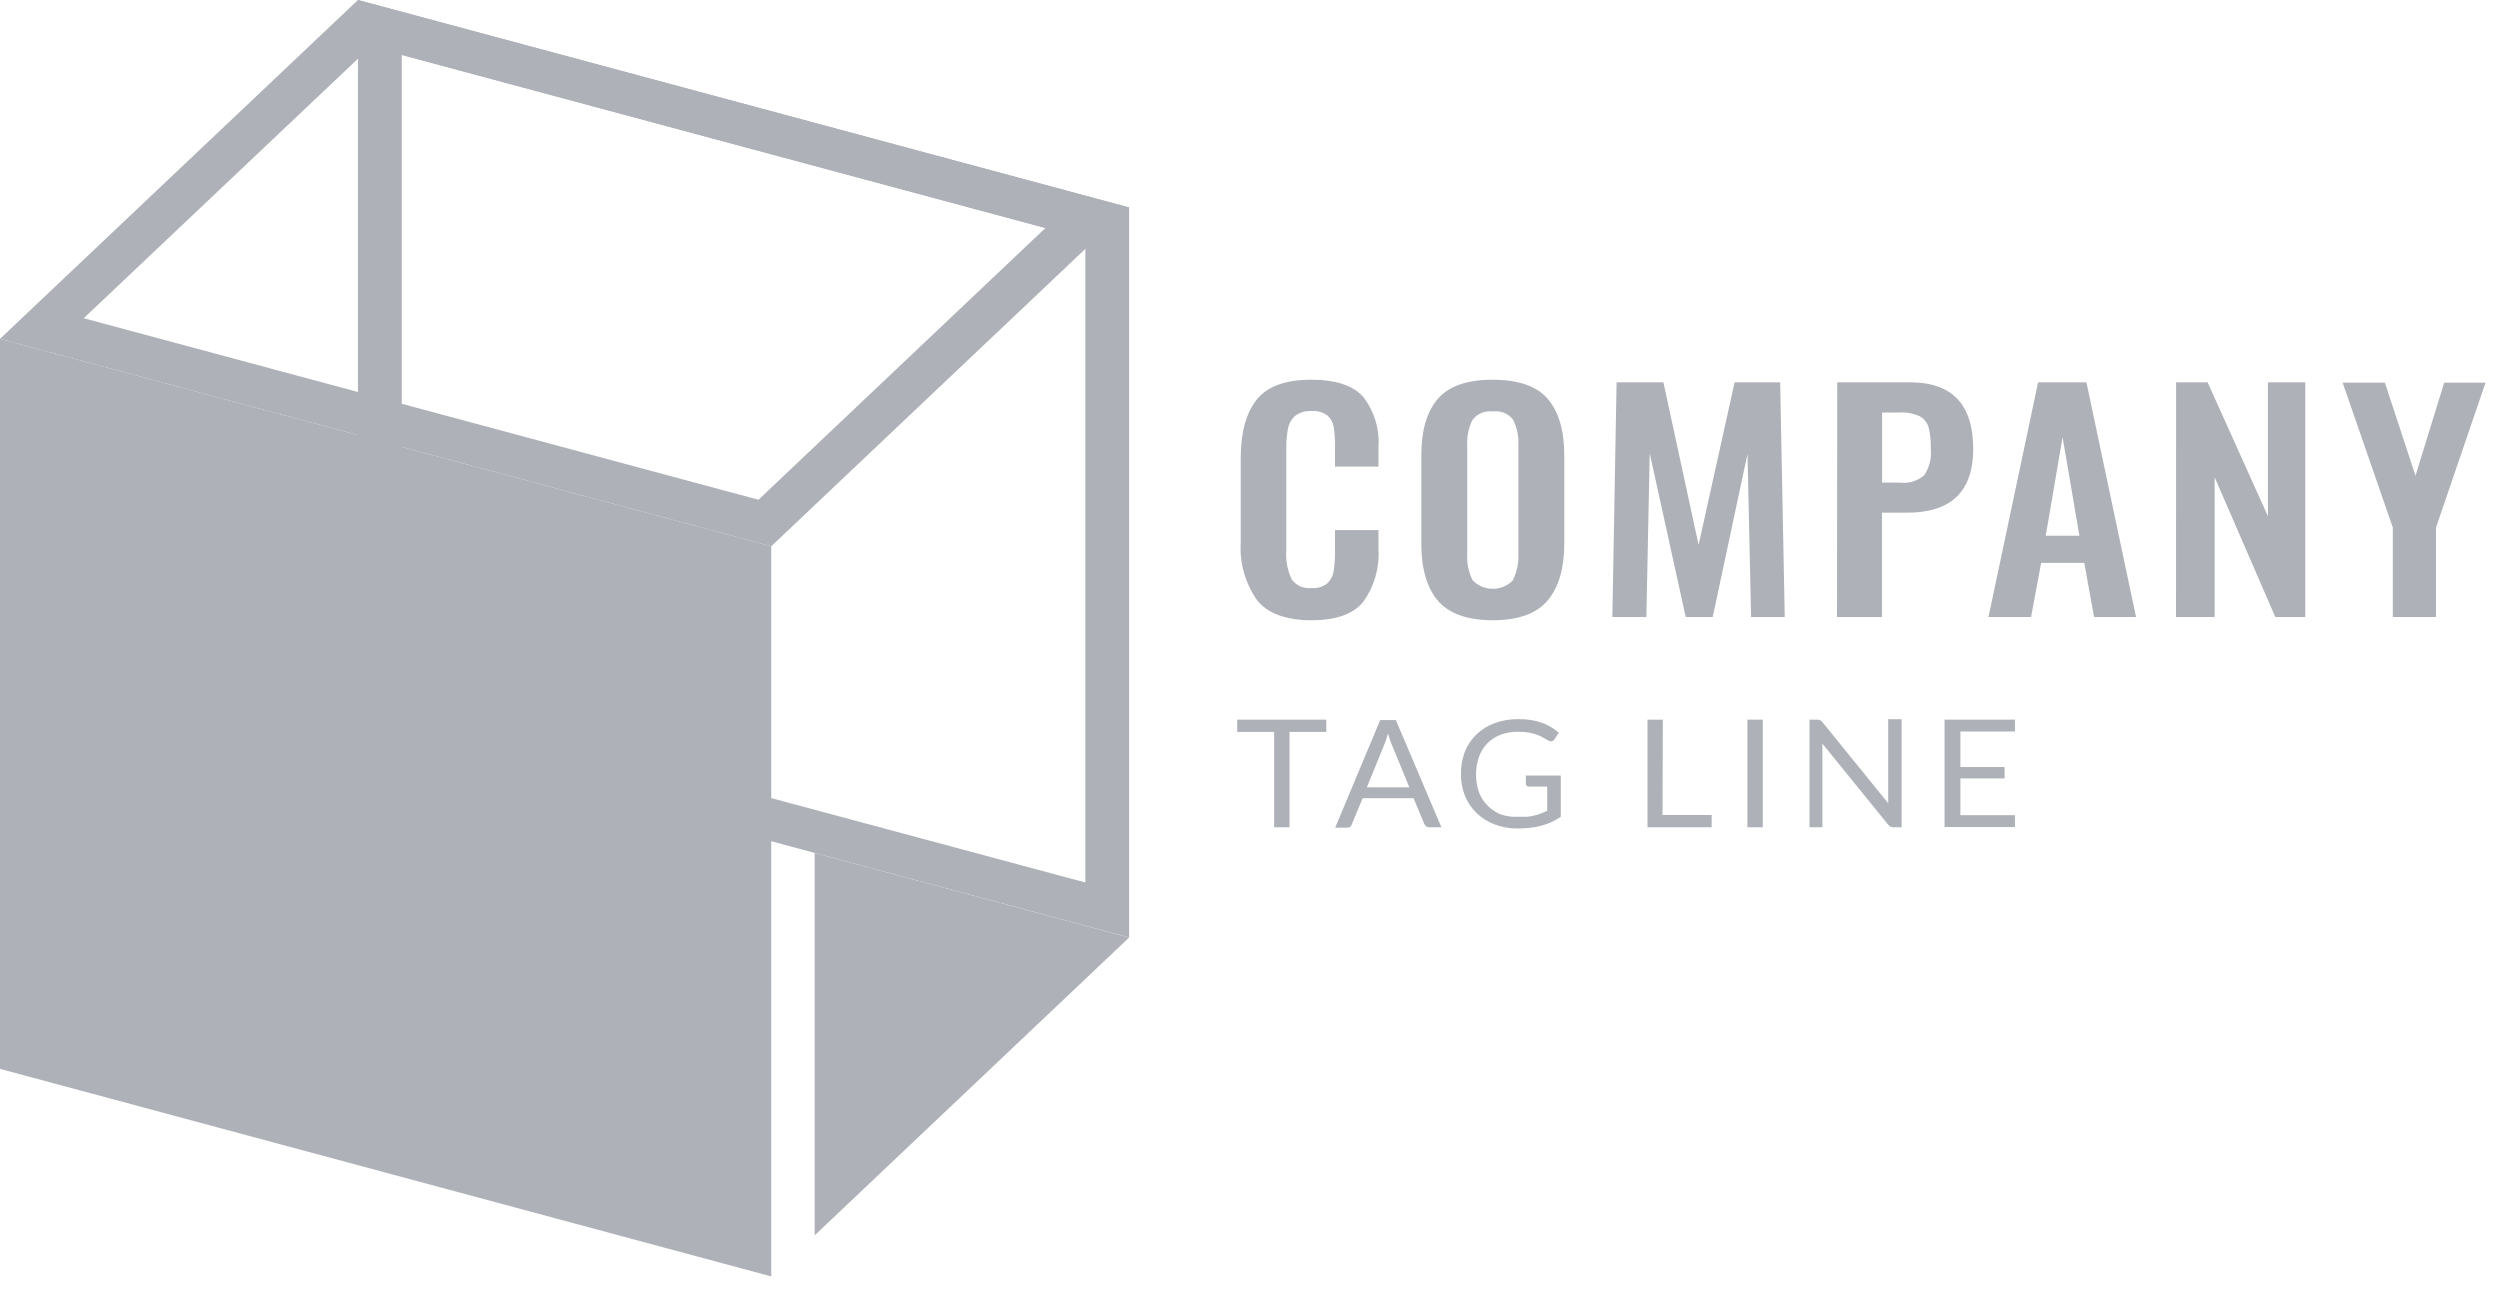
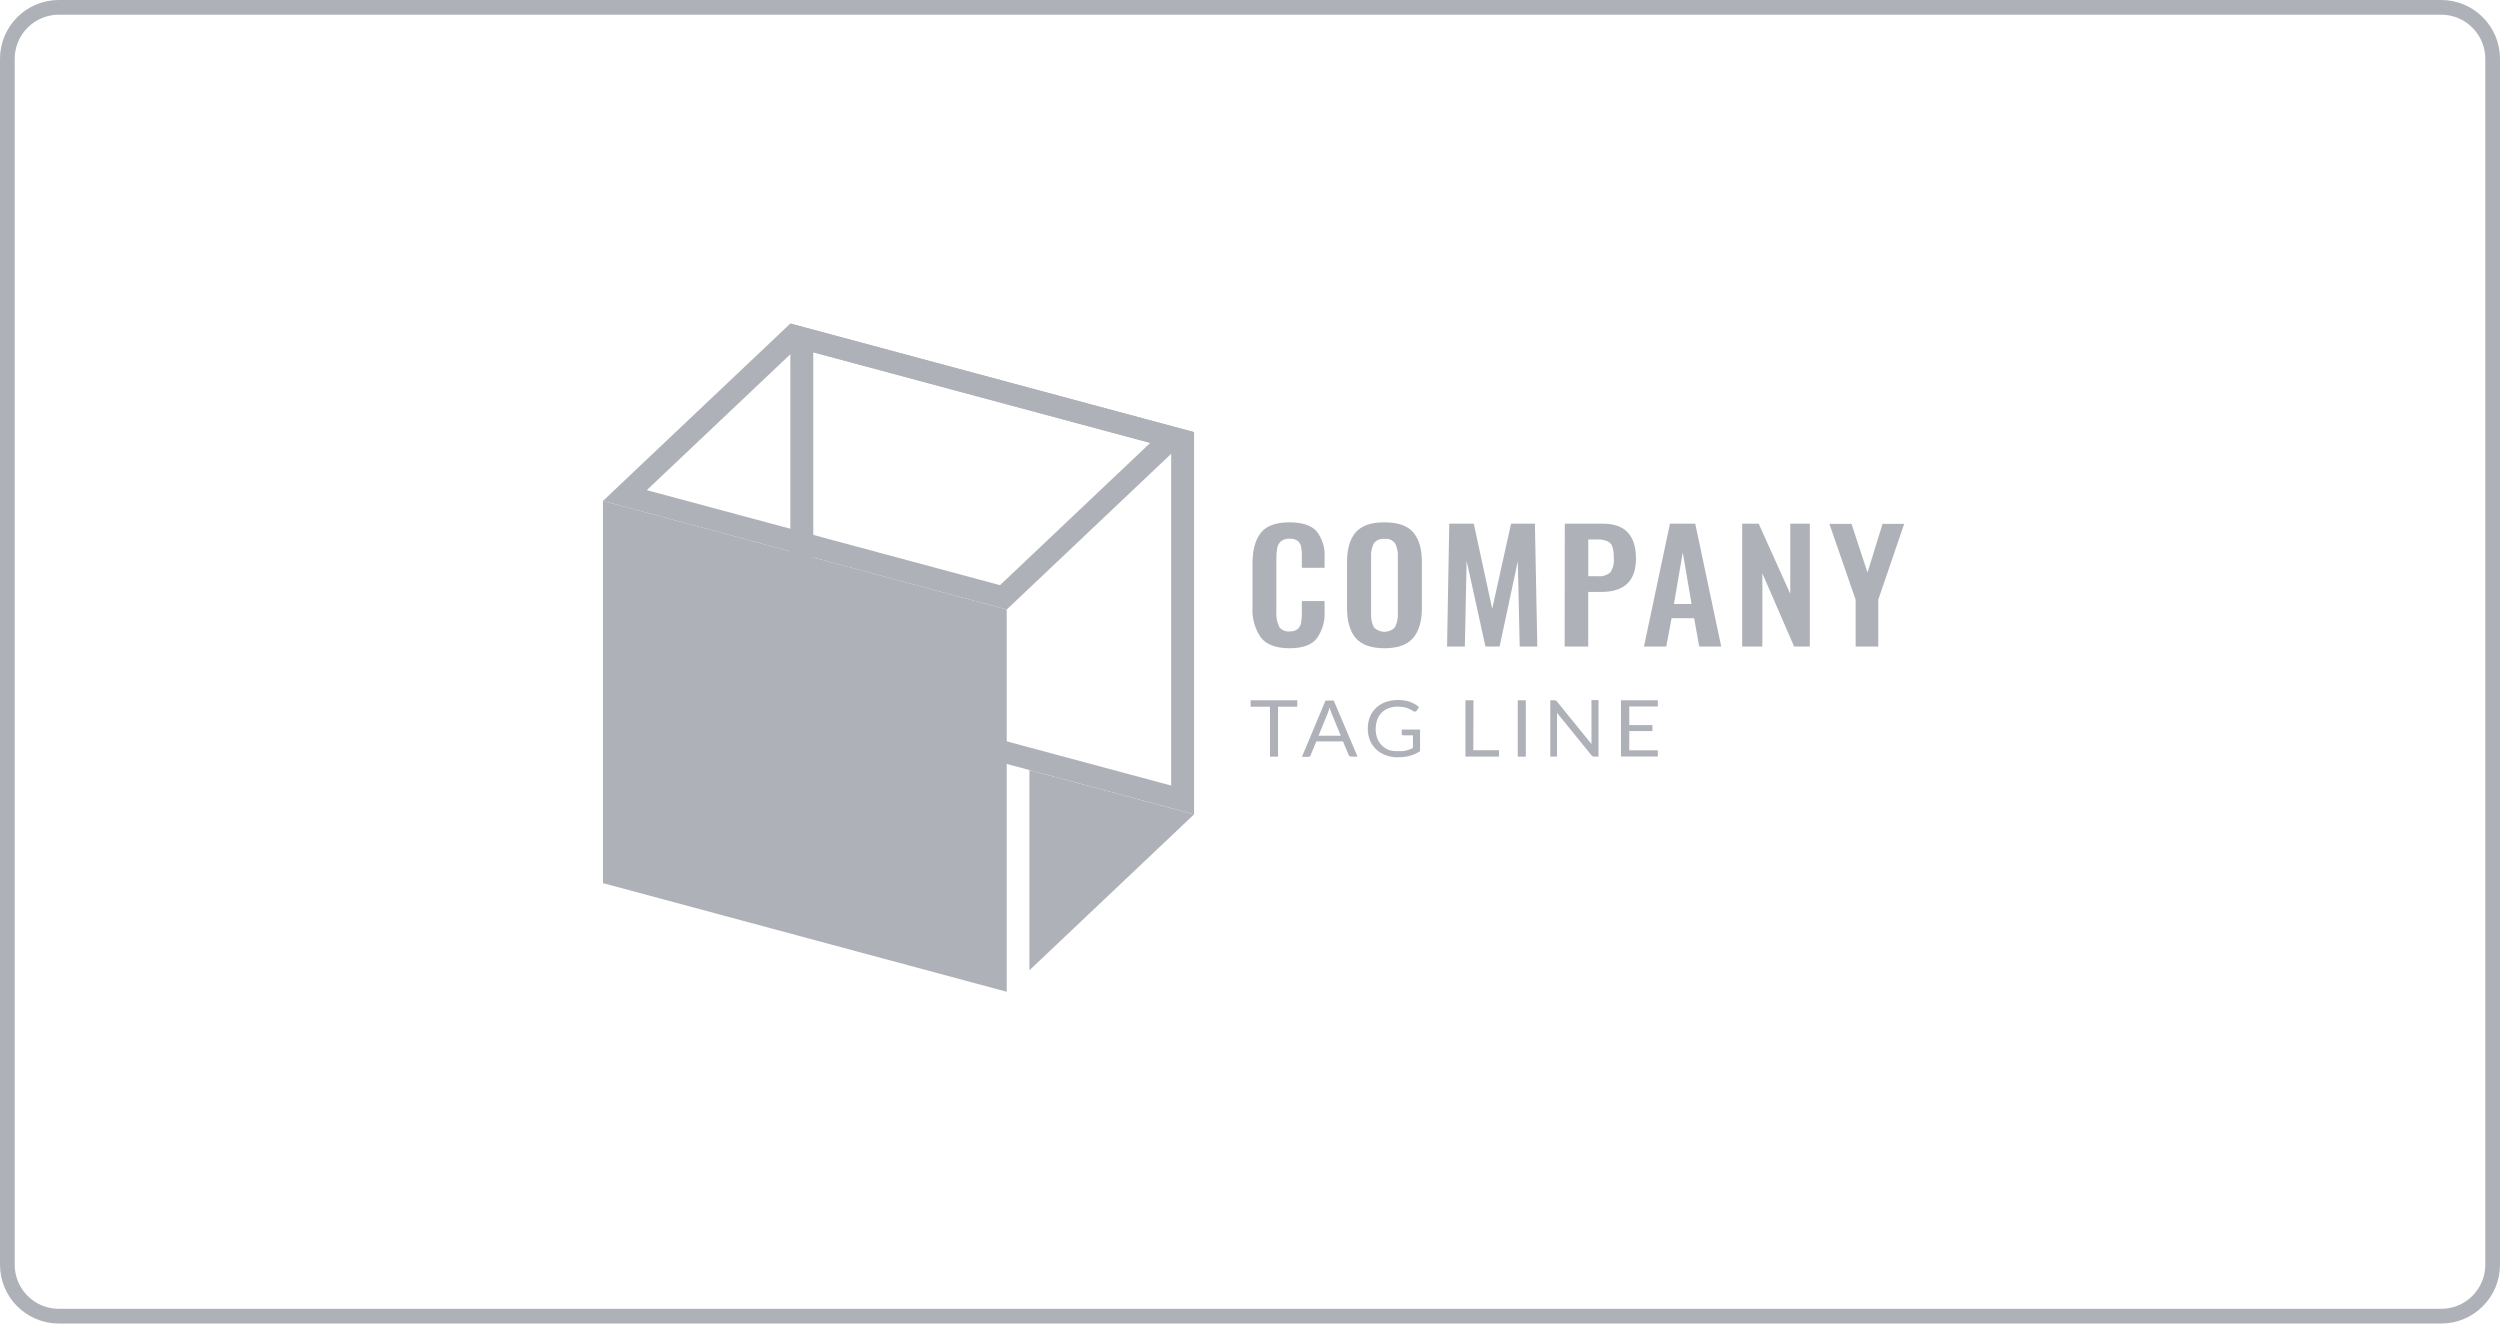
- <svg xmlns="http://www.w3.org/2000/svg" width="89" height="46" viewBox="0 0 89 46" fill="none">
-   <path d="M44.74 21.353C44.322 20.743 44.123 20.022 44.17 19.296V16.314C44.17 15.399 44.359 14.704 44.737 14.229C45.115 13.754 45.765 13.517 46.686 13.519C47.551 13.519 48.165 13.721 48.529 14.126C48.925 14.642 49.118 15.273 49.074 15.91V16.611H47.526V15.901C47.531 15.668 47.516 15.436 47.481 15.206C47.458 15.049 47.38 14.903 47.26 14.793C47.101 14.675 46.9 14.617 46.699 14.633C46.487 14.618 46.276 14.678 46.109 14.803C45.974 14.924 45.884 15.084 45.852 15.258C45.808 15.501 45.788 15.748 45.792 15.995V19.615C45.767 19.964 45.836 20.313 45.99 20.631C46.067 20.739 46.174 20.824 46.299 20.878C46.424 20.931 46.562 20.951 46.699 20.935C46.897 20.95 47.094 20.891 47.247 20.771C47.373 20.652 47.454 20.498 47.477 20.331C47.514 20.091 47.53 19.848 47.526 19.606V18.871H49.074V19.542C49.117 20.206 48.929 20.864 48.538 21.417C48.182 21.86 47.577 22.081 46.686 22.081C45.795 22.081 45.122 21.845 44.74 21.353Z" fill="#AFB1B8" />
-   <path d="M51.186 21.384C50.795 20.919 50.599 20.243 50.599 19.348V16.21C50.599 15.324 50.795 14.654 51.186 14.199C51.577 13.744 52.23 13.517 53.147 13.519C54.057 13.519 54.708 13.746 55.099 14.199C55.49 14.654 55.688 15.324 55.688 16.21V19.348C55.688 20.234 55.49 20.913 55.092 21.381C54.695 21.848 54.048 22.081 53.147 22.081C52.246 22.081 51.58 21.845 51.186 21.384ZM53.868 20.631C54.008 20.34 54.072 20.022 54.054 19.703V15.861C54.072 15.549 54.009 15.236 53.871 14.951C53.793 14.841 53.683 14.755 53.555 14.701C53.427 14.647 53.286 14.629 53.147 14.648C53.008 14.629 52.866 14.648 52.738 14.702C52.609 14.755 52.499 14.842 52.419 14.951C52.279 15.235 52.215 15.548 52.234 15.861V19.721C52.214 20.04 52.278 20.359 52.419 20.649C52.51 20.747 52.621 20.826 52.746 20.88C52.871 20.933 53.007 20.961 53.144 20.961C53.281 20.961 53.417 20.933 53.542 20.88C53.666 20.826 53.778 20.747 53.868 20.649V20.631Z" fill="#AFB1B8" />
-   <path d="M57.55 13.611H59.217L60.47 19.399L61.752 13.611H63.374L63.537 21.966H62.339L62.211 16.159L60.973 21.966H60.012L58.73 16.138L58.611 21.966H57.4L57.55 13.611Z" fill="#AFB1B8" />
-   <path d="M65.406 13.611H68.002C69.498 13.611 70.246 14.401 70.246 15.983C70.246 17.498 69.458 18.254 67.883 18.252H66.999V21.966H65.397L65.406 13.611ZM67.624 17.181C67.782 17.201 67.943 17.187 68.095 17.141C68.247 17.096 68.387 17.019 68.505 16.918C68.689 16.635 68.77 16.304 68.736 15.974C68.744 15.719 68.719 15.464 68.659 15.216C68.636 15.132 68.596 15.055 68.541 14.986C68.486 14.918 68.417 14.861 68.339 14.818C68.116 14.717 67.87 14.671 67.624 14.685H67.002V17.181H67.624Z" fill="#AFB1B8" />
-   <path d="M72.556 13.611H74.277L76.043 21.966H74.549L74.2 20.039H72.665L72.306 21.966H70.79L72.556 13.611ZM74.027 19.072L73.428 15.564L72.828 19.072H74.027Z" fill="#AFB1B8" />
-   <path d="M77.469 13.611H78.591L80.738 18.377V13.611H82.068V21.966H81.001L78.841 16.99V21.966H77.466L77.469 13.611Z" fill="#AFB1B8" />
-   <path d="M85.184 18.78L83.398 13.622H84.901L85.991 16.935L87.014 13.622H88.485L86.722 18.78V21.966H85.184V18.78Z" fill="#AFB1B8" />
-   <path d="M47.215 25.619V26.056H45.907V29.451H45.359V26.056H44.045V25.619H47.215Z" fill="#AFB1B8" />
-   <path d="M51.314 29.451H50.891C50.848 29.454 50.806 29.441 50.772 29.415C50.74 29.392 50.716 29.362 50.702 29.327L50.324 28.417H48.51L48.132 29.327C48.121 29.365 48.101 29.4 48.074 29.43C48.04 29.455 47.998 29.468 47.955 29.466H47.532L49.135 25.634H49.692L51.314 29.451ZM48.66 28.028H50.173L49.532 26.469C49.485 26.351 49.445 26.23 49.413 26.108C49.391 26.181 49.372 26.25 49.353 26.311L49.295 26.472L48.66 28.028Z" fill="#AFB1B8" />
-   <path d="M54.077 29.075C54.177 29.08 54.278 29.08 54.378 29.075C54.465 29.066 54.55 29.051 54.634 29.029C54.713 29.011 54.79 28.988 54.865 28.959C54.936 28.932 55.006 28.899 55.08 28.866V28.004H54.439C54.423 28.005 54.407 28.002 54.392 27.997C54.377 27.992 54.364 27.984 54.352 27.973C54.342 27.965 54.333 27.954 54.328 27.942C54.322 27.93 54.32 27.917 54.32 27.904V27.609H55.564V29.078C55.462 29.147 55.355 29.207 55.243 29.26C55.129 29.313 55.01 29.357 54.888 29.39C54.756 29.427 54.622 29.453 54.487 29.469C54.331 29.486 54.175 29.494 54.019 29.494C53.742 29.496 53.468 29.447 53.211 29.351C52.971 29.26 52.753 29.123 52.57 28.95C52.392 28.776 52.251 28.57 52.157 28.344C52.056 28.09 52.006 27.82 52.01 27.549C52.006 27.276 52.055 27.004 52.154 26.747C52.246 26.52 52.387 26.314 52.567 26.141C52.75 25.968 52.968 25.833 53.208 25.743C53.483 25.645 53.774 25.597 54.067 25.601C54.216 25.6 54.365 25.611 54.513 25.634C54.643 25.654 54.771 25.686 54.894 25.731C55.006 25.771 55.113 25.822 55.214 25.883C55.313 25.943 55.406 26.009 55.493 26.083L55.339 26.32C55.327 26.341 55.309 26.359 55.287 26.372C55.265 26.385 55.24 26.392 55.214 26.392C55.179 26.391 55.145 26.381 55.115 26.362C55.067 26.338 55.016 26.308 54.958 26.271C54.89 26.231 54.818 26.196 54.743 26.168C54.648 26.132 54.549 26.103 54.448 26.083C54.314 26.06 54.178 26.048 54.041 26.05C53.83 26.047 53.62 26.083 53.423 26.156C53.245 26.224 53.084 26.327 52.952 26.459C52.819 26.597 52.717 26.759 52.654 26.936C52.511 27.351 52.511 27.798 52.654 28.213C52.724 28.393 52.833 28.558 52.974 28.695C53.106 28.827 53.265 28.93 53.442 28.999C53.646 29.065 53.862 29.091 54.077 29.075Z" fill="#AFB1B8" />
-   <path d="M59.185 29.014H60.935V29.451H58.65V25.619H59.198L59.185 29.014Z" fill="#AFB1B8" />
-   <path d="M62.756 29.451H62.208V25.619H62.756V29.451Z" fill="#AFB1B8" />
-   <path d="M64.794 25.637C64.826 25.655 64.855 25.678 64.877 25.707L67.22 28.596C67.217 28.55 67.217 28.505 67.22 28.459C67.22 28.416 67.22 28.374 67.22 28.335V25.604H67.698V29.451H67.422C67.381 29.454 67.34 29.447 67.303 29.43C67.27 29.411 67.241 29.386 67.217 29.357L64.877 26.472C64.877 26.517 64.877 26.559 64.877 26.602C64.877 26.645 64.877 26.684 64.877 26.72V29.451H64.419V25.619H64.704C64.735 25.619 64.766 25.625 64.794 25.637Z" fill="#AFB1B8" />
-   <path d="M71.732 25.619V26.041H69.79V27.306H71.364V27.712H69.79V29.02H71.732V29.442H69.226V25.619H71.732Z" fill="#AFB1B8" />
-   <path d="M14.303 1.954L38.639 8.495V31.417L14.303 24.879V1.954ZM12.743 0V25.992L40.196 33.374V7.385L12.743 0Z" fill="#AFB1B8" />
-   <path d="M27.456 45.44L0 38.052V12.062L27.456 19.447V45.44Z" fill="#AFB1B8" />
-   <path d="M13.198 1.66L37.215 8.119L27.001 17.791L2.981 11.329L13.198 1.66ZM12.743 0L0 12.063L27.456 19.448L40.196 7.385L12.743 0Z" fill="#AFB1B8" />
-   <path d="M29.002 43.978L40.196 33.377L29.002 30.365V43.978Z" fill="#AFB1B8" />
+ <svg xmlns="http://www.w3.org/2000/svg" width="170" height="90" viewBox="0 0 170 90" fill="none">
+   <rect x="0.5" y="0.5" width="169" height="89" rx="3.5" stroke="#AFB1B8" />
+   <path d="M85.74 43.353C85.322 42.743 85.123 42.022 85.17 41.296V38.313C85.17 37.399 85.359 36.704 85.737 36.229C86.115 35.754 86.765 35.517 87.686 35.519C88.551 35.519 89.165 35.721 89.529 36.126C89.925 36.642 90.118 37.273 90.073 37.91V38.611H88.525V37.901C88.531 37.669 88.516 37.436 88.481 37.206C88.458 37.049 88.38 36.903 88.26 36.793C88.101 36.675 87.9 36.617 87.699 36.633C87.487 36.618 87.276 36.678 87.109 36.803C86.974 36.924 86.884 37.084 86.853 37.258C86.808 37.501 86.788 37.748 86.792 37.995V41.615C86.767 41.964 86.835 42.313 86.99 42.631C87.067 42.739 87.174 42.824 87.299 42.877C87.424 42.931 87.562 42.951 87.699 42.935C87.897 42.95 88.094 42.891 88.247 42.771C88.373 42.652 88.454 42.498 88.478 42.331C88.514 42.091 88.53 41.848 88.525 41.606V40.871H90.073V41.542C90.117 42.206 89.929 42.864 89.538 43.417C89.183 43.86 88.577 44.081 87.686 44.081C86.795 44.081 86.122 43.845 85.74 43.353Z" fill="#AFB1B8" />
+   <path d="M92.186 43.384C91.795 42.919 91.599 42.243 91.599 41.348V38.21C91.599 37.324 91.795 36.654 92.186 36.199C92.577 35.744 93.23 35.517 94.147 35.519C95.057 35.519 95.708 35.746 96.099 36.199C96.49 36.654 96.689 37.324 96.689 38.21V41.348C96.689 42.234 96.49 42.913 96.092 43.381C95.695 43.848 95.048 44.081 94.147 44.081C93.246 44.081 92.58 43.845 92.186 43.384ZM94.868 42.631C95.008 42.34 95.072 42.022 95.054 41.703V37.861C95.072 37.548 95.009 37.236 94.871 36.951C94.793 36.841 94.683 36.755 94.555 36.701C94.427 36.647 94.286 36.629 94.147 36.648C94.008 36.629 93.866 36.648 93.738 36.702C93.609 36.755 93.499 36.842 93.419 36.951C93.279 37.235 93.215 37.548 93.234 37.861V41.721C93.214 42.04 93.278 42.359 93.419 42.649C93.51 42.747 93.621 42.826 93.746 42.88C93.871 42.933 94.007 42.961 94.144 42.961C94.281 42.961 94.417 42.933 94.542 42.88C94.666 42.826 94.778 42.747 94.868 42.649V42.631Z" fill="#AFB1B8" />
+   <path d="M98.55 35.611H100.217L101.47 41.399L102.752 35.611H104.374L104.537 43.966H103.339L103.211 38.159L101.973 43.966H101.012L99.73 38.138L99.611 43.966H98.4L98.55 35.611Z" fill="#AFB1B8" />
+   <path d="M106.406 35.611H109.002C110.498 35.611 111.245 36.401 111.245 37.983C111.245 39.498 110.458 40.254 108.883 40.252H107.999V43.966H106.396L106.406 35.611ZM108.624 39.181C108.782 39.2 108.943 39.187 109.095 39.141C109.247 39.096 109.387 39.019 109.505 38.917C109.689 38.635 109.77 38.304 109.736 37.974C109.744 37.719 109.719 37.464 109.659 37.215C109.636 37.132 109.596 37.054 109.541 36.986C109.486 36.918 109.417 36.861 109.339 36.818C109.116 36.717 108.87 36.671 108.624 36.685H108.002V39.181H108.624Z" fill="#AFB1B8" />
+   <path d="M113.556 35.611H115.277L117.043 43.966H115.549L115.2 42.039H113.665L113.306 43.966H111.79L113.556 35.611ZM115.027 41.072L114.428 37.564L113.828 41.072H115.027Z" fill="#AFB1B8" />
+   <path d="M118.469 35.611H119.591L121.738 40.377V35.611H123.068V43.966H122.001L119.841 38.99V43.966H118.466L118.469 35.611Z" fill="#AFB1B8" />
+   <path d="M126.184 40.78L124.398 35.622H125.902L126.991 38.935L128.014 35.622H129.485L127.722 40.78V43.966H126.184V40.78Z" fill="#AFB1B8" />
+   <path d="M88.215 47.619V48.056H86.907V51.451H86.359V48.056H85.045V47.619H88.215Z" fill="#AFB1B8" />
+   <path d="M92.314 51.451H91.891C91.848 51.454 91.806 51.441 91.772 51.415C91.74 51.392 91.716 51.362 91.702 51.327L91.324 50.417H89.51L89.132 51.327C89.121 51.365 89.101 51.4 89.074 51.43C89.04 51.455 88.998 51.468 88.955 51.466H88.532L90.135 47.635H90.692L92.314 51.451ZM89.66 50.028H91.173L90.532 48.469C90.485 48.351 90.445 48.23 90.413 48.108C90.391 48.181 90.372 48.25 90.353 48.311L90.295 48.472L89.66 50.028Z" fill="#AFB1B8" />
+   <path d="M95.077 51.075C95.177 51.08 95.278 51.08 95.378 51.075C95.465 51.066 95.55 51.051 95.634 51.029C95.713 51.011 95.79 50.988 95.865 50.959C95.936 50.932 96.006 50.899 96.08 50.865V50.004H95.439C95.423 50.005 95.407 50.002 95.392 49.997C95.377 49.992 95.364 49.984 95.352 49.973C95.342 49.965 95.333 49.954 95.328 49.942C95.322 49.93 95.32 49.917 95.32 49.904V49.609H96.564V51.078C96.462 51.147 96.355 51.208 96.243 51.26C96.129 51.313 96.01 51.357 95.888 51.39C95.756 51.427 95.622 51.453 95.487 51.469C95.332 51.486 95.175 51.494 95.019 51.494C94.743 51.496 94.468 51.447 94.211 51.351C93.971 51.26 93.753 51.123 93.57 50.95C93.392 50.776 93.251 50.569 93.157 50.344C93.056 50.09 93.006 49.82 93.01 49.549C93.006 49.276 93.055 49.004 93.154 48.748C93.246 48.52 93.387 48.314 93.567 48.141C93.75 47.968 93.968 47.833 94.208 47.743C94.483 47.645 94.774 47.597 95.067 47.6C95.216 47.6 95.365 47.611 95.513 47.634C95.643 47.654 95.771 47.687 95.894 47.731C96.006 47.771 96.113 47.822 96.214 47.883C96.313 47.943 96.406 48.01 96.493 48.083L96.339 48.32C96.327 48.341 96.309 48.359 96.287 48.372C96.265 48.385 96.24 48.392 96.214 48.392C96.179 48.391 96.144 48.381 96.115 48.362C96.067 48.338 96.016 48.307 95.958 48.271C95.89 48.231 95.818 48.196 95.743 48.168C95.648 48.132 95.549 48.103 95.448 48.083C95.314 48.06 95.178 48.048 95.041 48.05C94.83 48.047 94.62 48.083 94.423 48.156C94.245 48.224 94.084 48.327 93.952 48.459C93.819 48.597 93.717 48.759 93.654 48.936C93.51 49.351 93.51 49.798 93.654 50.213C93.724 50.393 93.833 50.558 93.974 50.696C94.106 50.827 94.265 50.93 94.442 50.999C94.646 51.065 94.862 51.091 95.077 51.075Z" fill="#AFB1B8" />
+   <path d="M100.185 51.014H101.935V51.451H99.65V47.619H100.198L100.185 51.014Z" fill="#AFB1B8" />
+   <path d="M103.756 51.451H103.208V47.619H103.756V51.451Z" fill="#AFB1B8" />
+   <path d="M105.794 47.637C105.826 47.655 105.855 47.678 105.877 47.707L108.22 50.596C108.217 50.55 108.217 50.505 108.22 50.459C108.22 50.416 108.22 50.374 108.22 50.335V47.604H108.698V51.451H108.422C108.381 51.454 108.34 51.447 108.303 51.43C108.27 51.411 108.241 51.386 108.217 51.357L105.877 48.472C105.877 48.517 105.877 48.559 105.877 48.602C105.877 48.645 105.877 48.684 105.877 48.72V51.451H105.419V47.619H105.704C105.735 47.619 105.766 47.625 105.794 47.637Z" fill="#AFB1B8" />
+   <path d="M112.732 47.619V48.041H110.79V49.306H112.364V49.712H110.79V51.02H112.732V51.442H110.226V47.619H112.732Z" fill="#AFB1B8" />
+   <path d="M55.303 23.954L79.638 30.495V53.417L55.303 46.879V23.954ZM53.743 22V47.992L81.196 55.374V29.385L53.743 22Z" fill="#AFB1B8" />
+   <path d="M68.457 67.44L41 60.052V34.062L68.457 41.447V67.44Z" fill="#AFB1B8" />
+   <path d="M54.198 23.66L78.216 30.119L68.001 39.791L43.981 33.329L54.198 23.66ZM53.743 22L41 34.063L68.457 41.448L81.196 29.385L53.743 22Z" fill="#AFB1B8" />
+   <path d="M70.001 65.978L81.196 55.377L70.001 52.365V65.978Z" fill="#AFB1B8" />
</svg>
